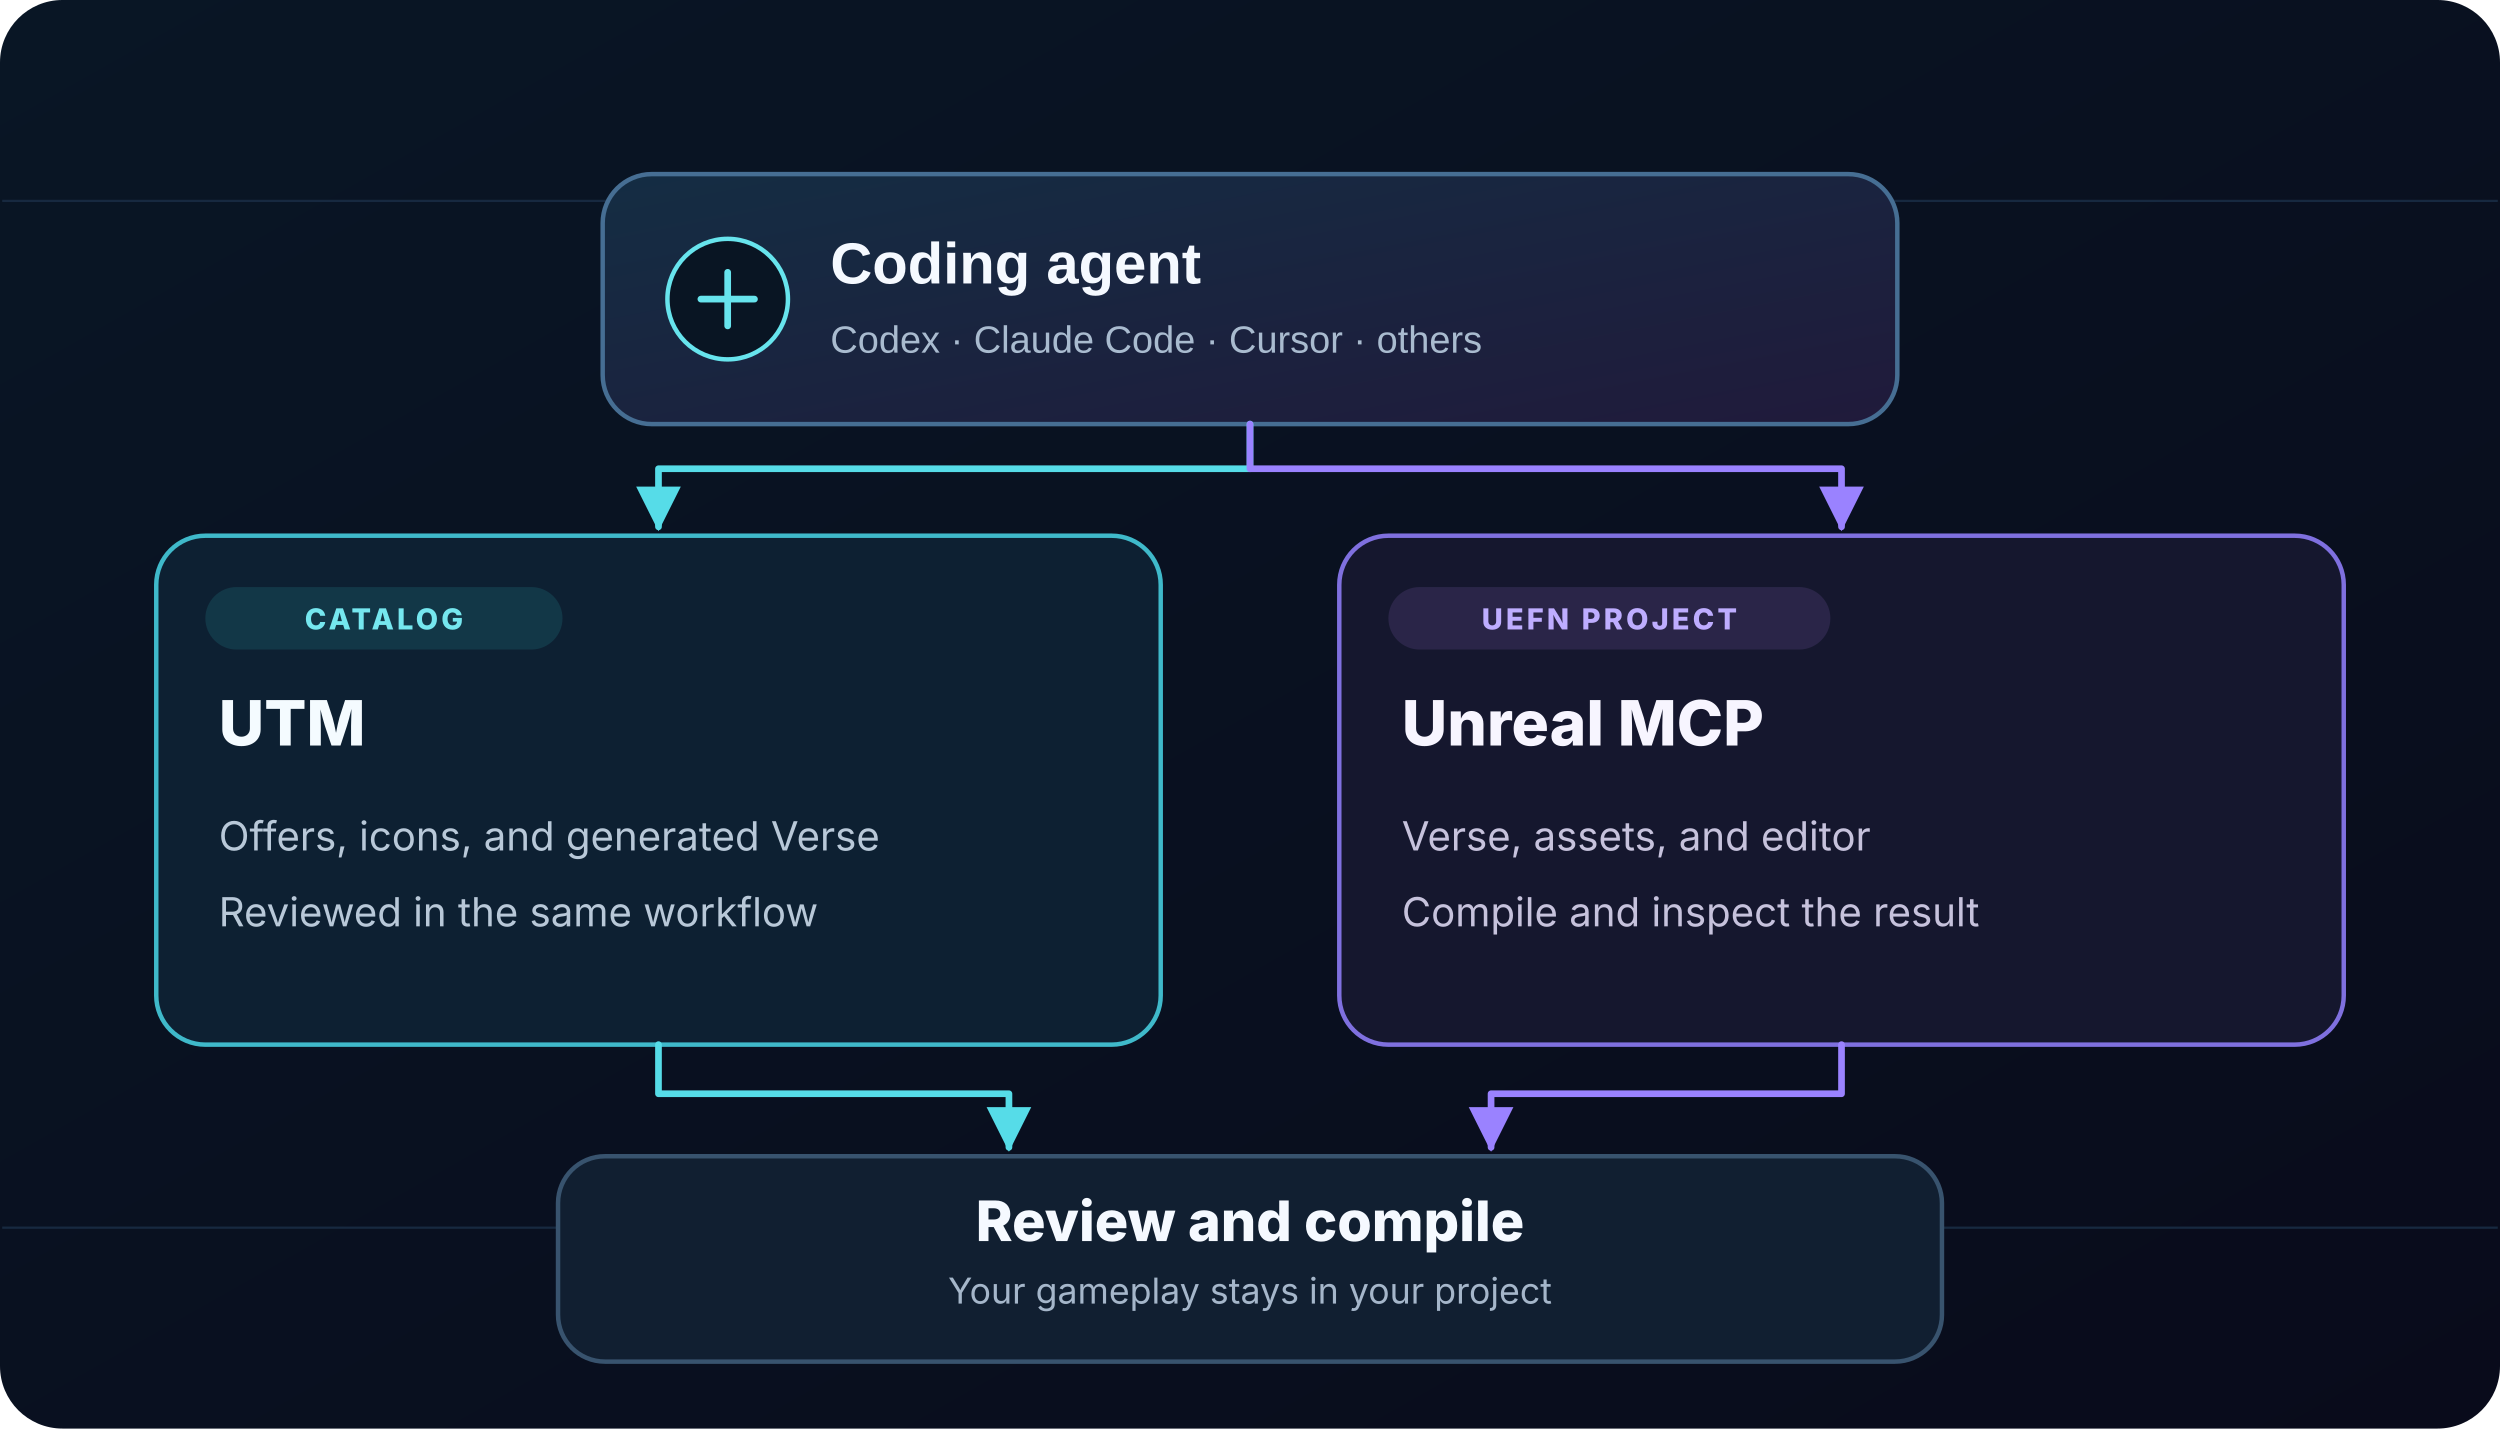
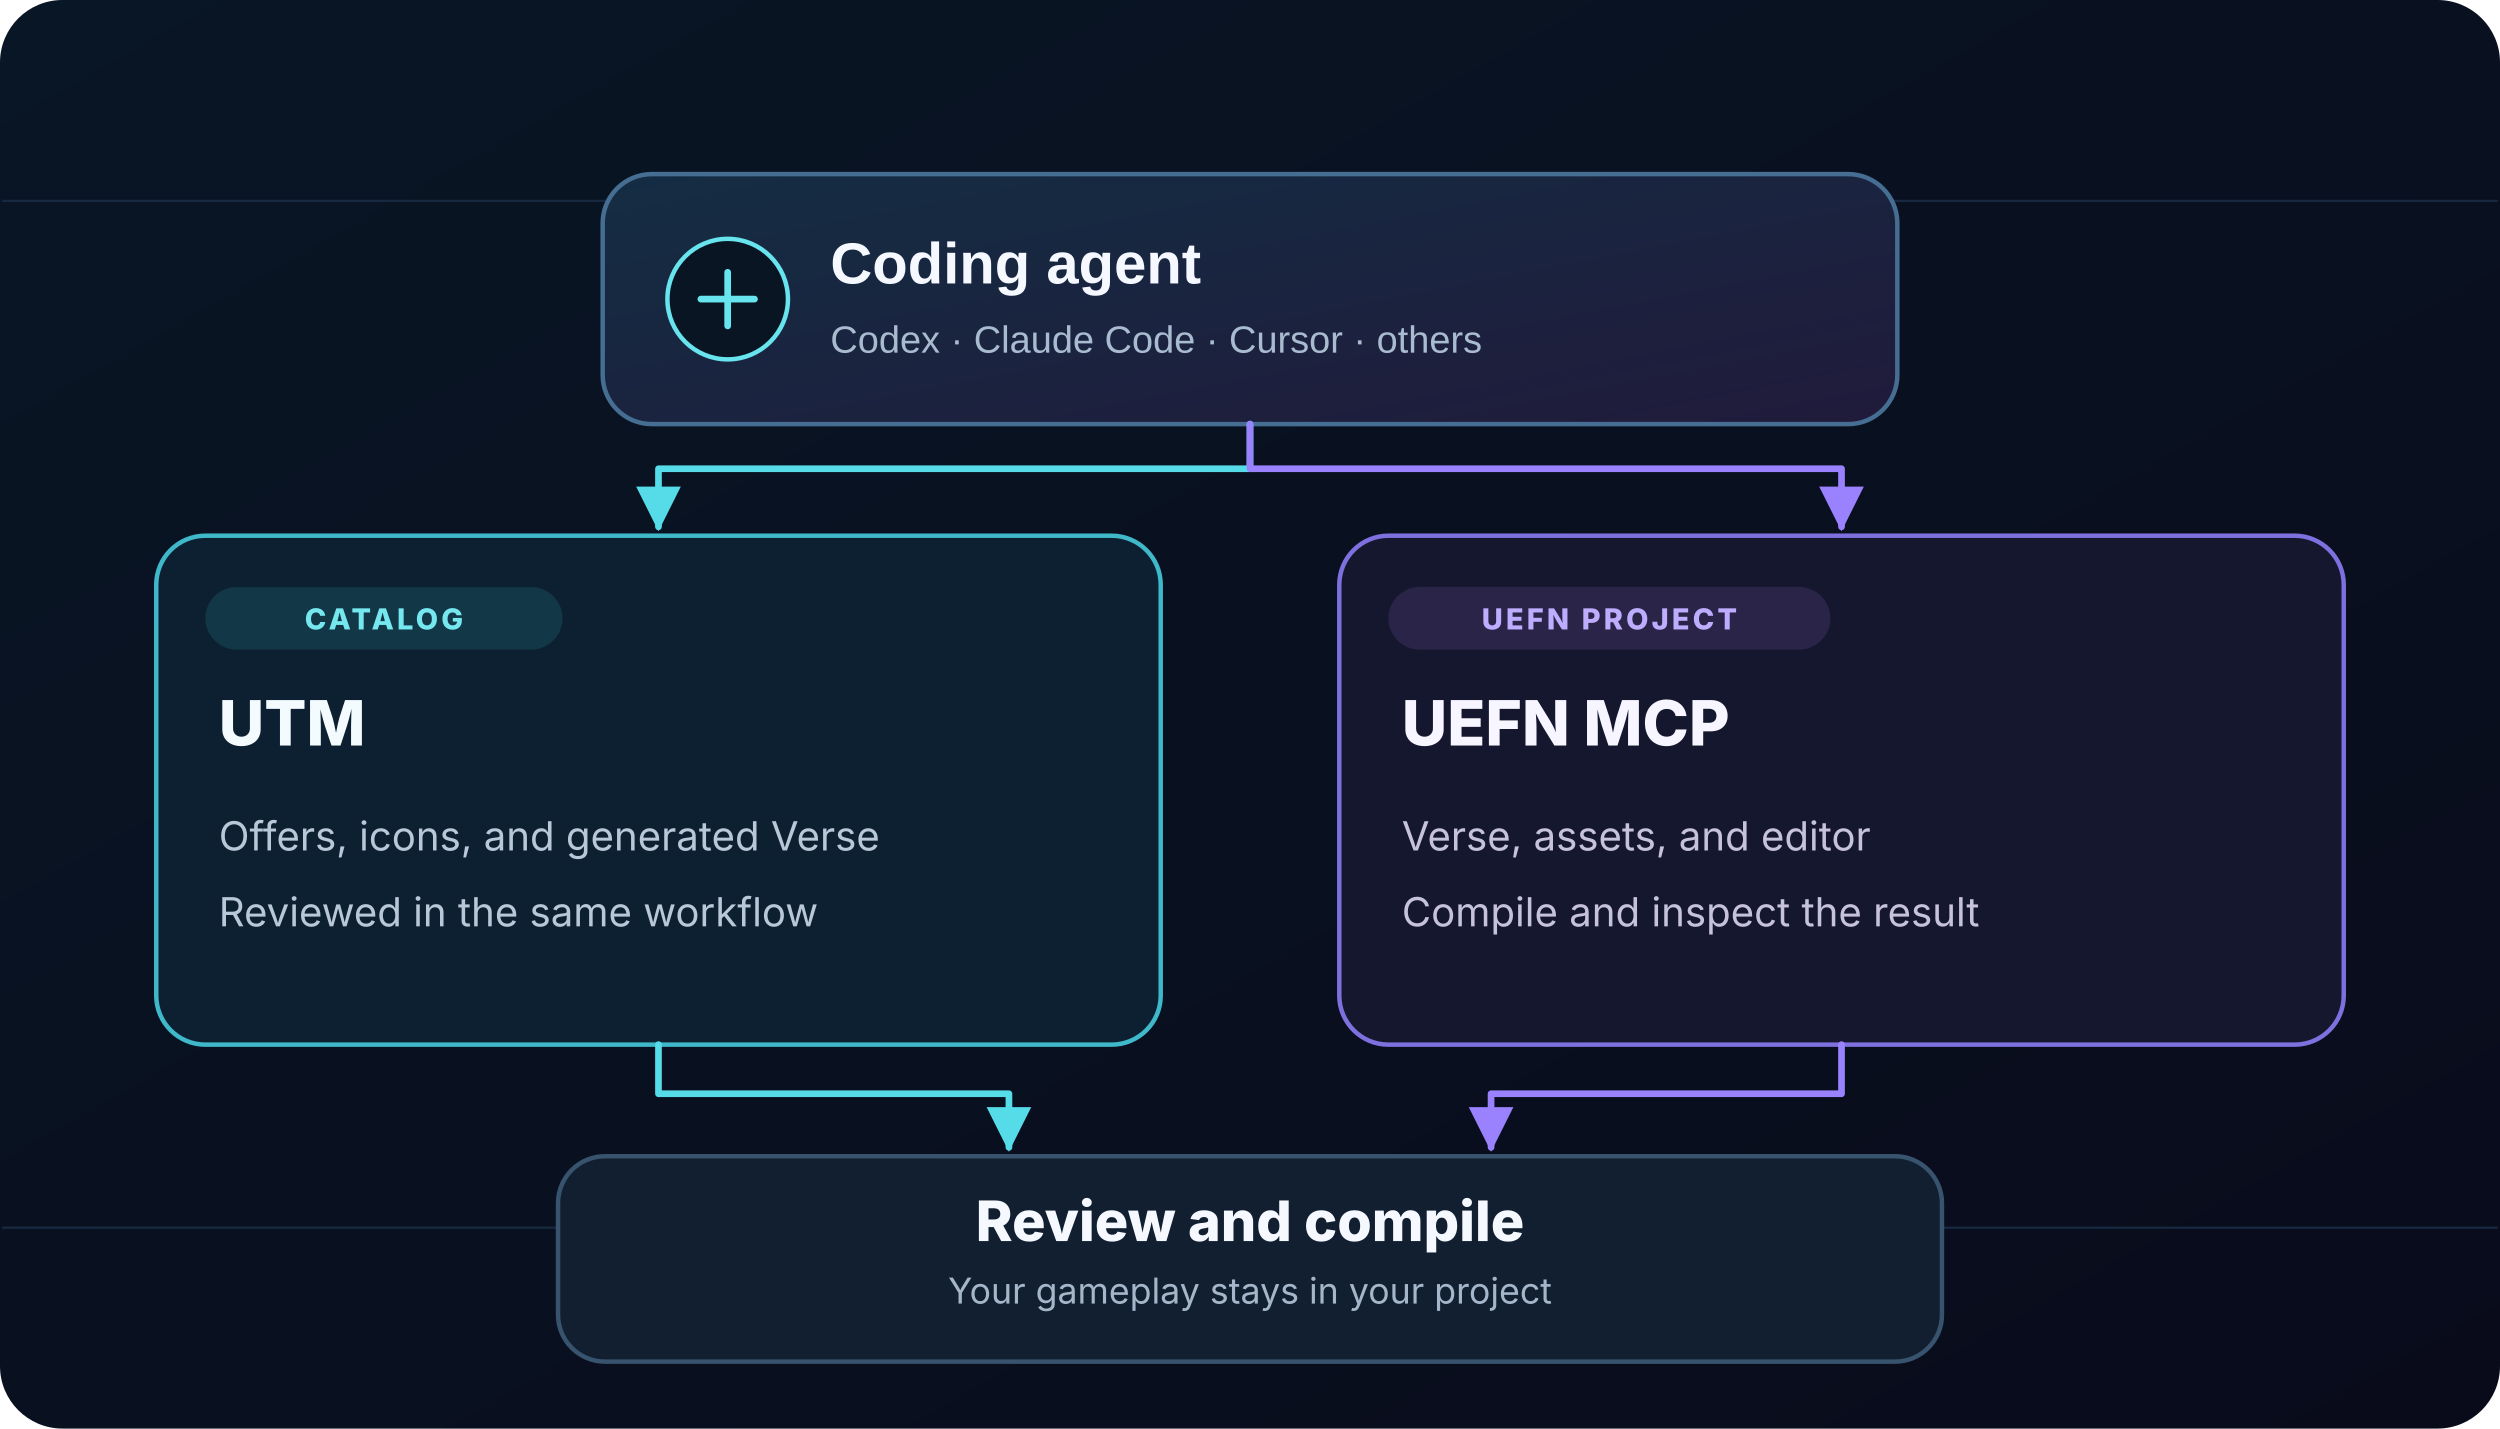
<svg xmlns="http://www.w3.org/2000/svg" viewBox="0 0 1120 640" role="img" aria-labelledby="title desc">
  <defs>
    <linearGradient id="background" x1="0" y1="0" x2="1" y2="1">
      <stop stop-color="#091625" />
      <stop offset="1" stop-color="#090b1b" />
    </linearGradient>
    <linearGradient id="agentFill" x1="0" y1="0" x2="1" y2="1">
      <stop stop-color="#142d43" />
      <stop offset="1" stop-color="#201a3b" />
    </linearGradient>
    <marker id="arrowCyan" viewBox="0 0 12 12" refX="10" refY="6" markerWidth="8" markerHeight="8" orient="auto">
      <path d="M1 1 11 6 1 11Z" fill="#56dce8" />
    </marker>
    <marker id="arrowPurple" viewBox="0 0 12 12" refX="10" refY="6" markerWidth="8" markerHeight="8" orient="auto">
      <path d="M1 1 11 6 1 11Z" fill="#9a82ff" />
    </marker>
  </defs>
  <rect width="1120" height="640" rx="28" fill="url(#background)" />
  <path d="M1 90H1119M1 550H1119" stroke="#172940" />
  <g>
    <rect x="270" y="78" width="580" height="112" rx="22" fill="url(#agentFill)" stroke="#466e93" stroke-width="2" />
    <circle cx="326" cy="134" r="27" fill="#091523" stroke="#67e4ed" stroke-width="2" />
    <path d="M314 134h24M326 122v24" stroke="#67e4ed" stroke-width="3" stroke-linecap="round" />
    <text x="372" y="127" fill="#f5f9ff" font-family="Segoe UI,Arial,sans-serif" font-size="26" font-weight="800">Coding agent</text>
    <text x="372" y="158" fill="#a9bbcf" font-family="Segoe UI,Arial,sans-serif" font-size="17">Codex · Claude Code · Cursor · others</text>
  </g>
  <path d="M560 190V210H295V236" fill="none" stroke="#56dce8" stroke-width="3" stroke-linecap="round" stroke-linejoin="round" marker-end="url(#arrowCyan)" />
  <path d="M560 190V210H825V236" fill="none" stroke="#9a82ff" stroke-width="3" stroke-linecap="round" stroke-linejoin="round" marker-end="url(#arrowPurple)" />
  <g>
    <rect x="70" y="240" width="450" height="228" rx="22" fill="#0d2032" stroke="#3fb9ca" stroke-width="2" />
    <rect x="92" y="263" width="160" height="28" rx="14" fill="#123747" />
    <text x="172" y="282" text-anchor="middle" fill="#75e7ef" font-family="Inter,Segoe UI,Arial,sans-serif" font-size="13" font-weight="800" letter-spacing="1.4">CATALOG</text>
    <text x="98" y="334" fill="#f4fbff" font-family="Inter,Segoe UI,Arial,sans-serif" font-size="28" font-weight="800">UTM</text>
    <text x="98" y="381" fill="#b8c8d8" font-family="Inter,Segoe UI,Arial,sans-serif" font-size="18">Offers, icons, and generated Verse</text>
    <text x="98" y="415" fill="#b8c8d8" font-family="Inter,Segoe UI,Arial,sans-serif" font-size="18">Reviewed in the same workflow</text>
  </g>
  <g>
    <rect x="600" y="240" width="450" height="228" rx="22" fill="#15172e" stroke="#7f70df" stroke-width="2" />
    <rect x="622" y="263" width="198" height="28" rx="14" fill="#2a2548" />
    <text x="721" y="282" text-anchor="middle" fill="#beadff" font-family="Inter,Segoe UI,Arial,sans-serif" font-size="13" font-weight="800" letter-spacing="1.4">UEFN PROJECT</text>
-     <text x="628" y="334" fill="#f7f5ff" font-family="Inter,Segoe UI,Arial,sans-serif" font-size="28" font-weight="800">Unreal MCP</text>
+     <text x="628" y="334" fill="#f7f5ff" font-family="Inter,Segoe UI,Arial,sans-serif" font-size="28" font-weight="800">UEFN MCP</text>
    <text x="628" y="381" fill="#c6c2dc" font-family="Inter,Segoe UI,Arial,sans-serif" font-size="18">Verse, assets, and editor</text>
    <text x="628" y="415" fill="#c6c2dc" font-family="Inter,Segoe UI,Arial,sans-serif" font-size="18">Compile and inspect the result</text>
  </g>
  <path d="M295 468V490H452V514" fill="none" stroke="#56dce8" stroke-width="3" stroke-linecap="round" stroke-linejoin="round" marker-end="url(#arrowCyan)" />
  <path d="M825 468V490H668V514" fill="none" stroke="#9a82ff" stroke-width="3" stroke-linecap="round" stroke-linejoin="round" marker-end="url(#arrowPurple)" />
  <g>
    <rect x="250" y="518" width="620" height="92" rx="21" fill="#111f31" stroke="#38536e" stroke-width="2" />
    <text x="560" y="556" text-anchor="middle" fill="#f5f9ff" font-family="Inter,Segoe UI,Arial,sans-serif" font-size="25" font-weight="800">Review and compile</text>
    <text x="560" y="584" text-anchor="middle" fill="#a5b6ca" font-family="Inter,Segoe UI,Arial,sans-serif" font-size="16">Your gameplay stays in your project</text>
  </g>
</svg>
